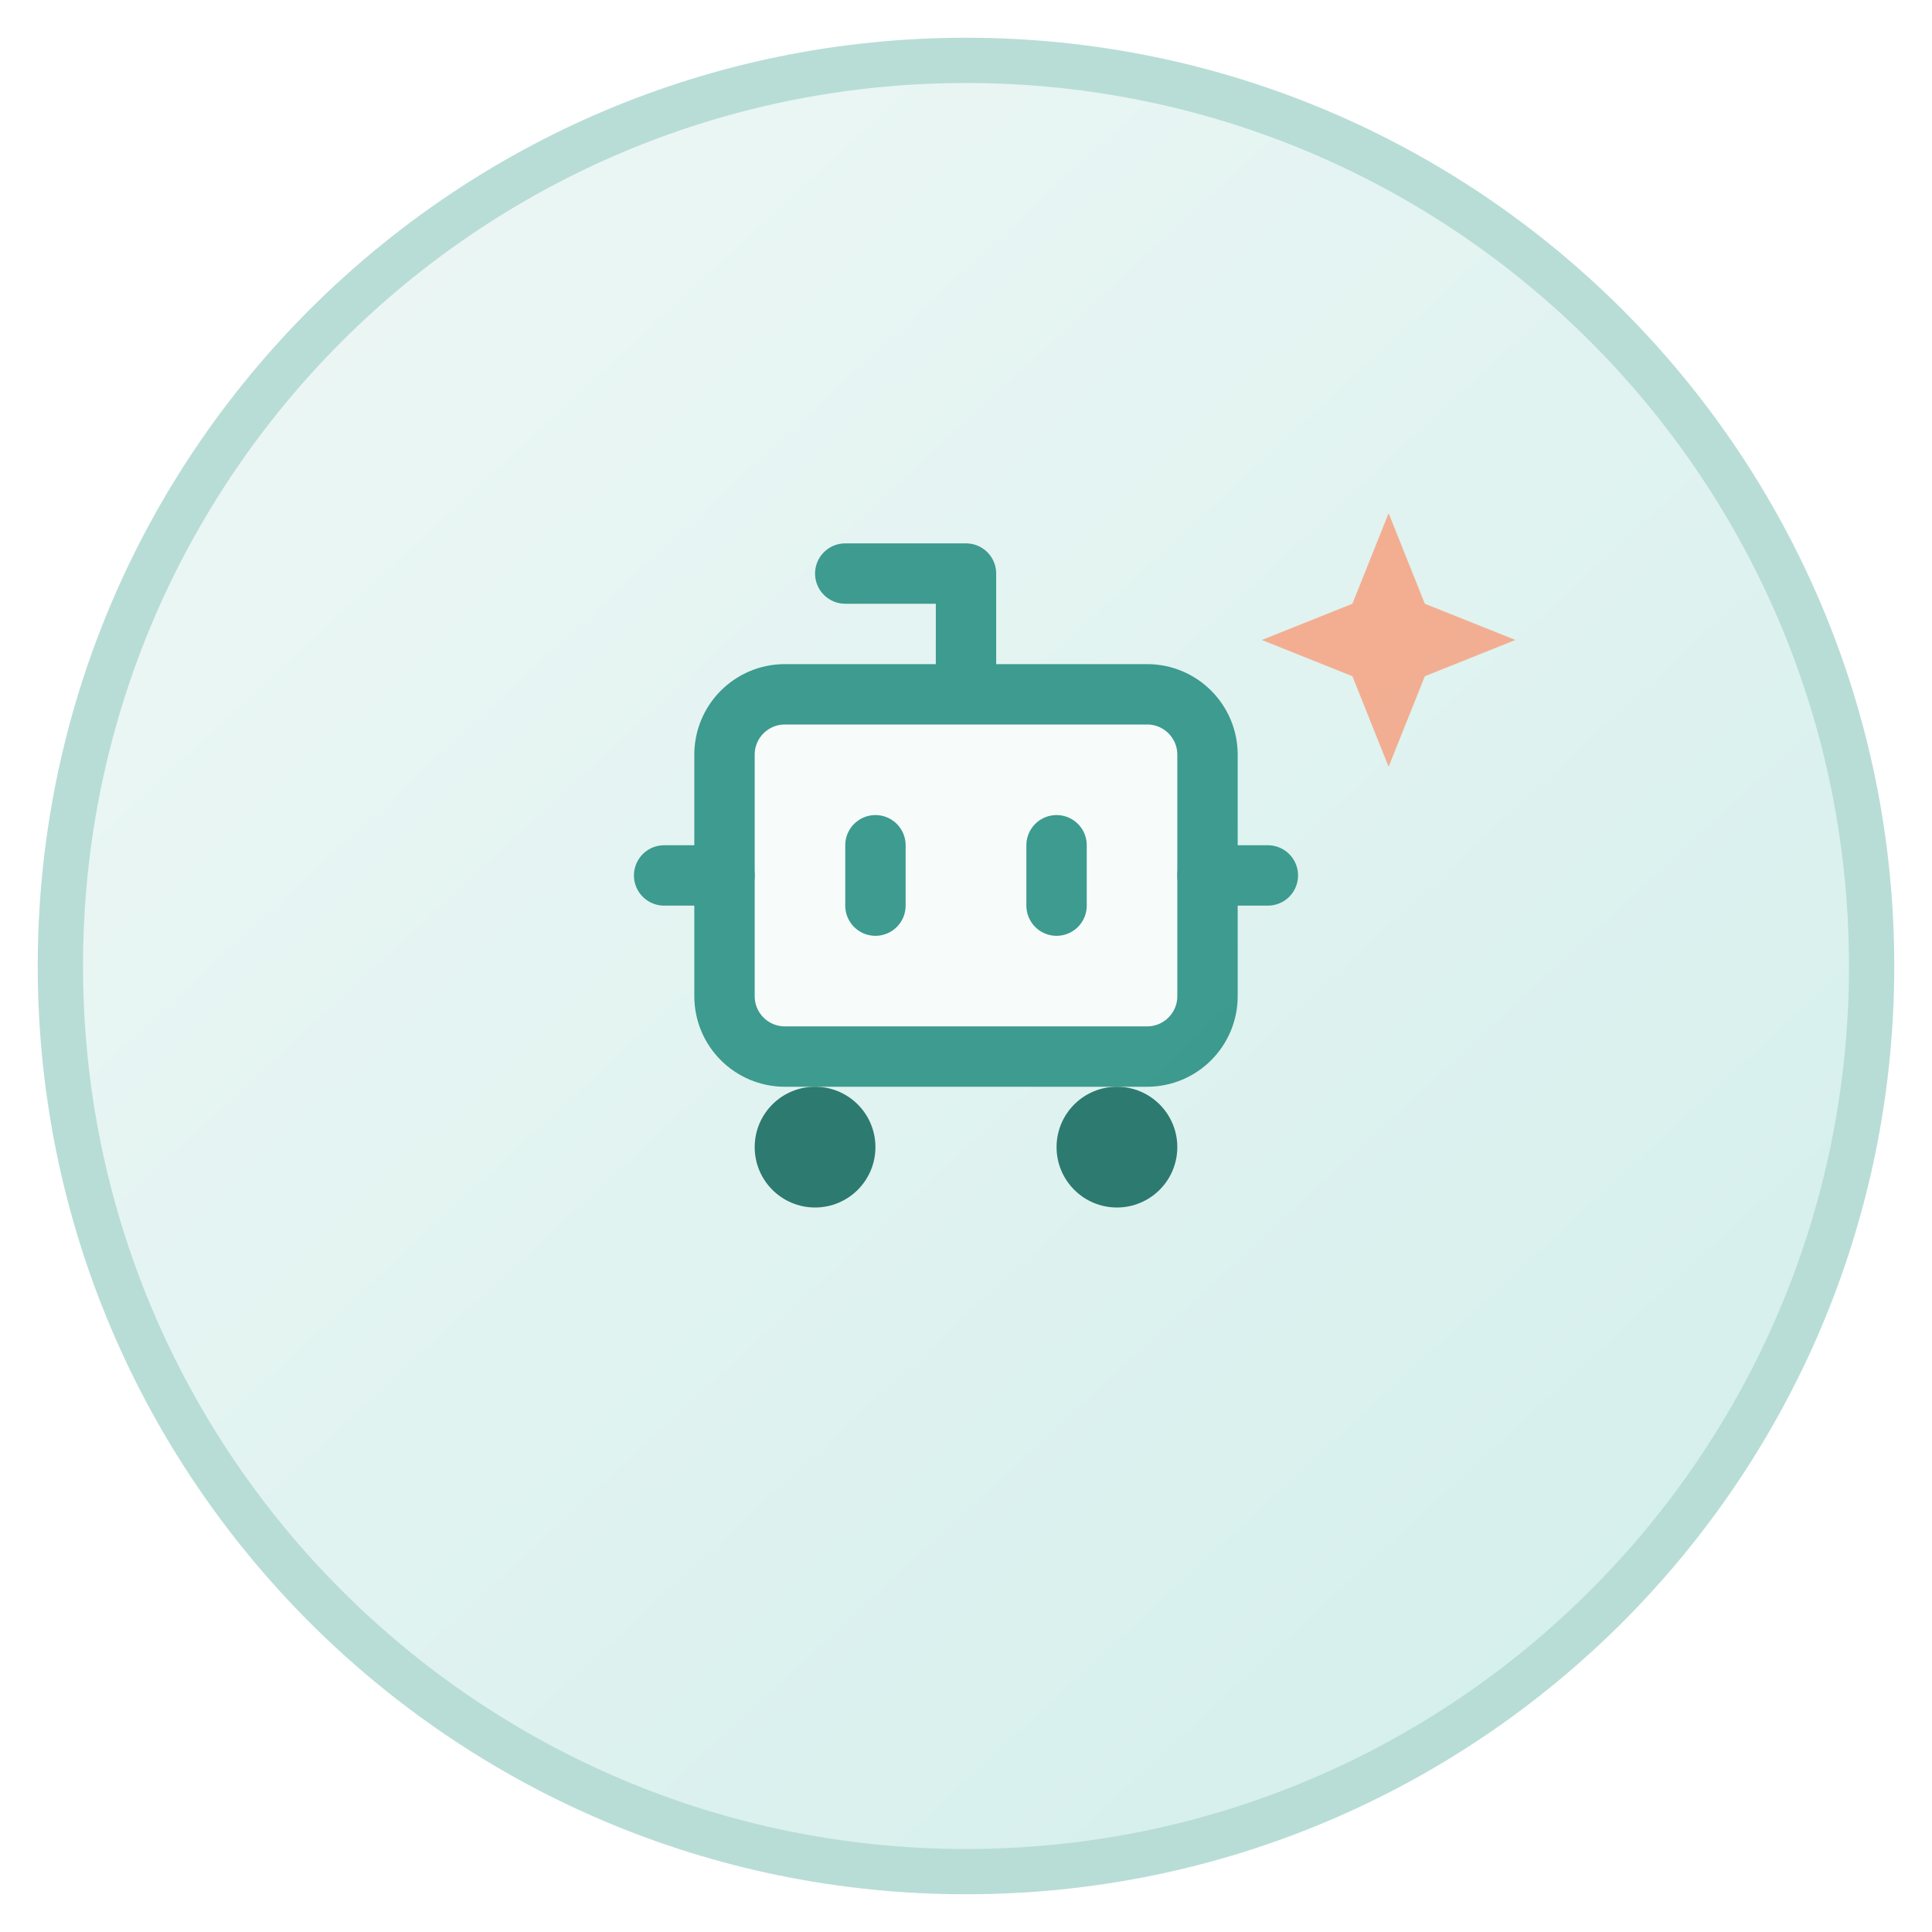
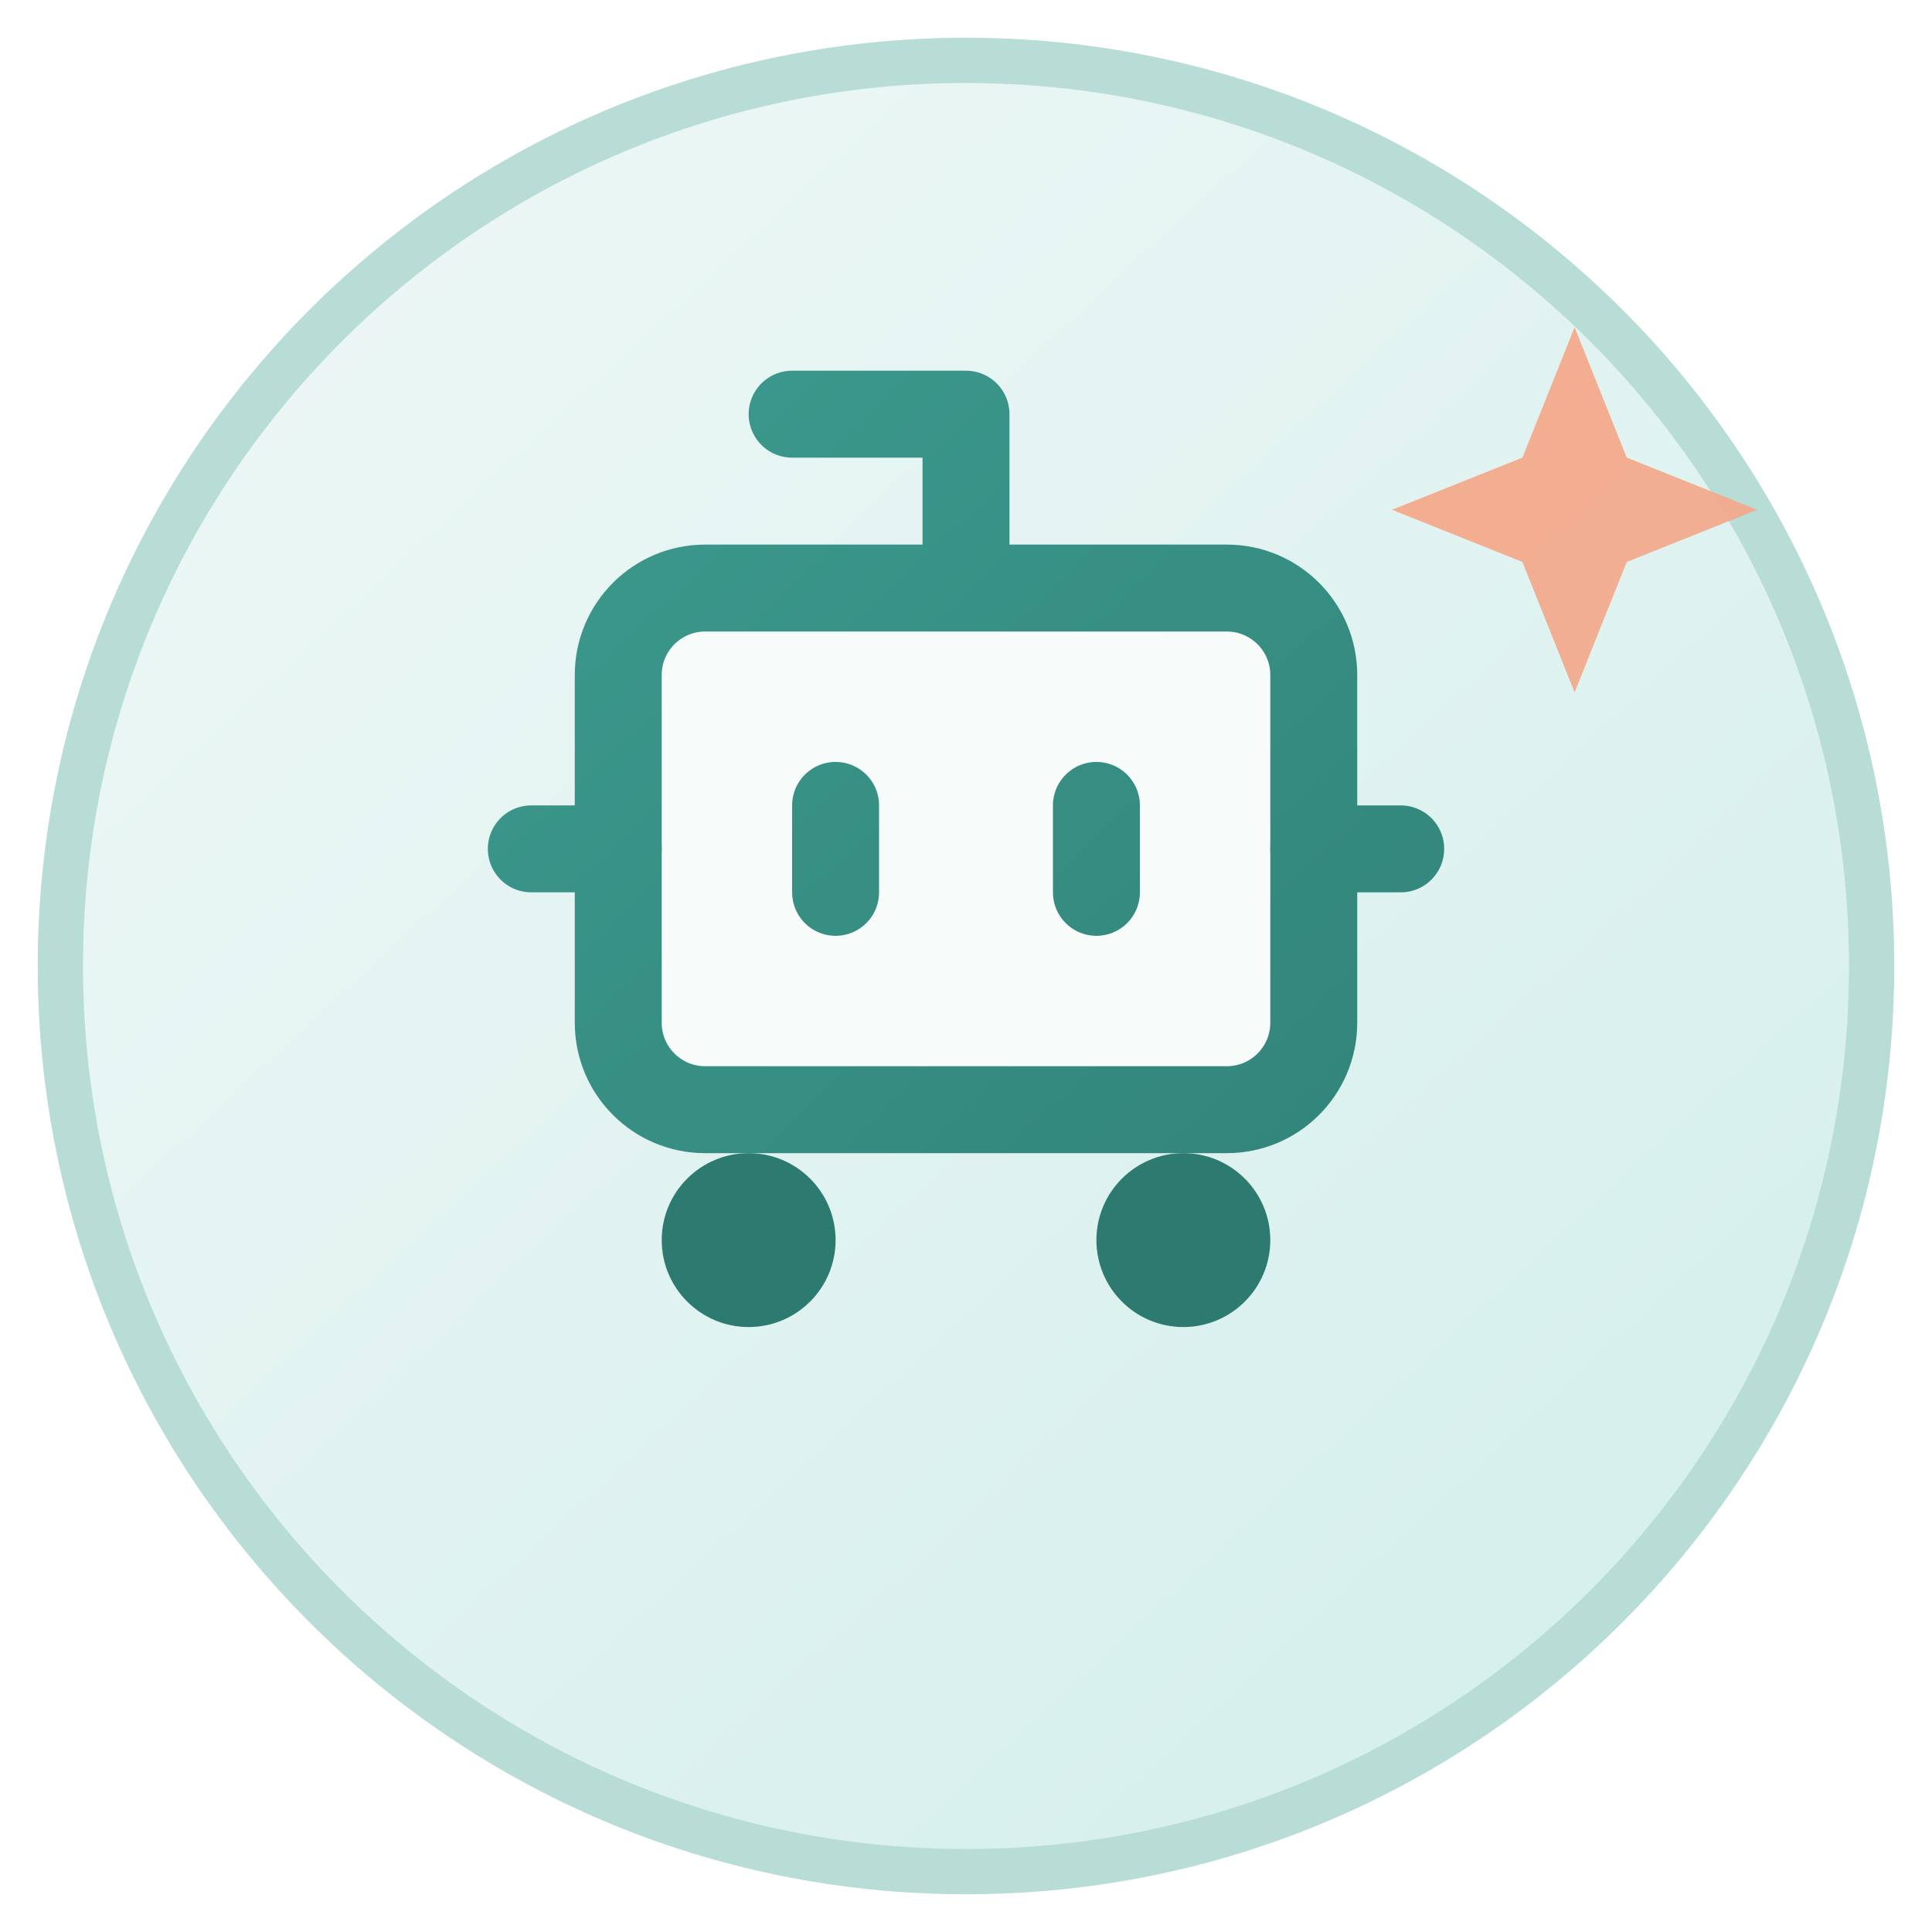
<svg xmlns="http://www.w3.org/2000/svg" viewBox="0 0 64 64" fill="none" role="img" aria-label="AI 顧問">
  <defs>
    <linearGradient id="advisor-bg" x1="8" y1="6" x2="56" y2="58" gradientUnits="userSpaceOnUse">
      <stop offset="0%" stop-color="#edf7f5" />
      <stop offset="100%" stop-color="#d4efec" />
    </linearGradient>
    <linearGradient id="advisor-body" x1="18" y1="20" x2="46" y2="50" gradientUnits="userSpaceOnUse">
      <stop offset="0%" stop-color="#3d9b8f" />
      <stop offset="100%" stop-color="#2d7a70" />
    </linearGradient>
  </defs>
  <circle cx="32" cy="32" r="30" fill="url(#advisor-bg)" stroke="#b8ddd6" stroke-width="1.5" />
-   <g transform="translate(20 15)" stroke="url(#advisor-body)" stroke-width="2" stroke-linecap="round" stroke-linejoin="round">
-     <path d="M12 8V4H8" />
-     <rect x="4" y="8" width="16" height="12" rx="2" fill="#f7fcfb" stroke="url(#advisor-body)" />
-     <path d="M2 14h2" />
-     <path d="M20 14h2" />
-     <path d="M15 13v2" />
-     <path d="M9 13v2" />
+   <g transform="translate(32 31) scale(1.44) translate(-32 -31)">
+     <g stroke="url(#advisor-body)" stroke-width="2" stroke-linecap="round" stroke-linejoin="round">
+       <path d="M32 23V19H28" />
+       <rect x="24" y="23" width="16" height="12" rx="2" fill="#f7fcfb" stroke="url(#advisor-body)" />
+       <path d="M22 29h2" />
+       <path d="M40 29h2" />
+       <path d="M35 28v2" />
+       <path d="M29 28v2" />
+     </g>
+     <circle cx="27" cy="38" r="2" fill="#2d7a70" />
+     <circle cx="37" cy="38" r="2" fill="#2d7a70" />
+     <path fill="#f4a88a" d="m46 17 1.2 3 3 1.2-3 1.2-1.2 3-1.2-3-3-1.2 3-1.2z" opacity=".92" />
  </g>
-   <circle cx="27" cy="38" r="2" fill="#2d7a70" />
-   <circle cx="37" cy="38" r="2" fill="#2d7a70" />
-   <path fill="#f4a88a" d="m46 17 1.2 3 3 1.2-3 1.2-1.2 3-1.2-3-3-1.2 3-1.2z" opacity=".92" />
</svg>
